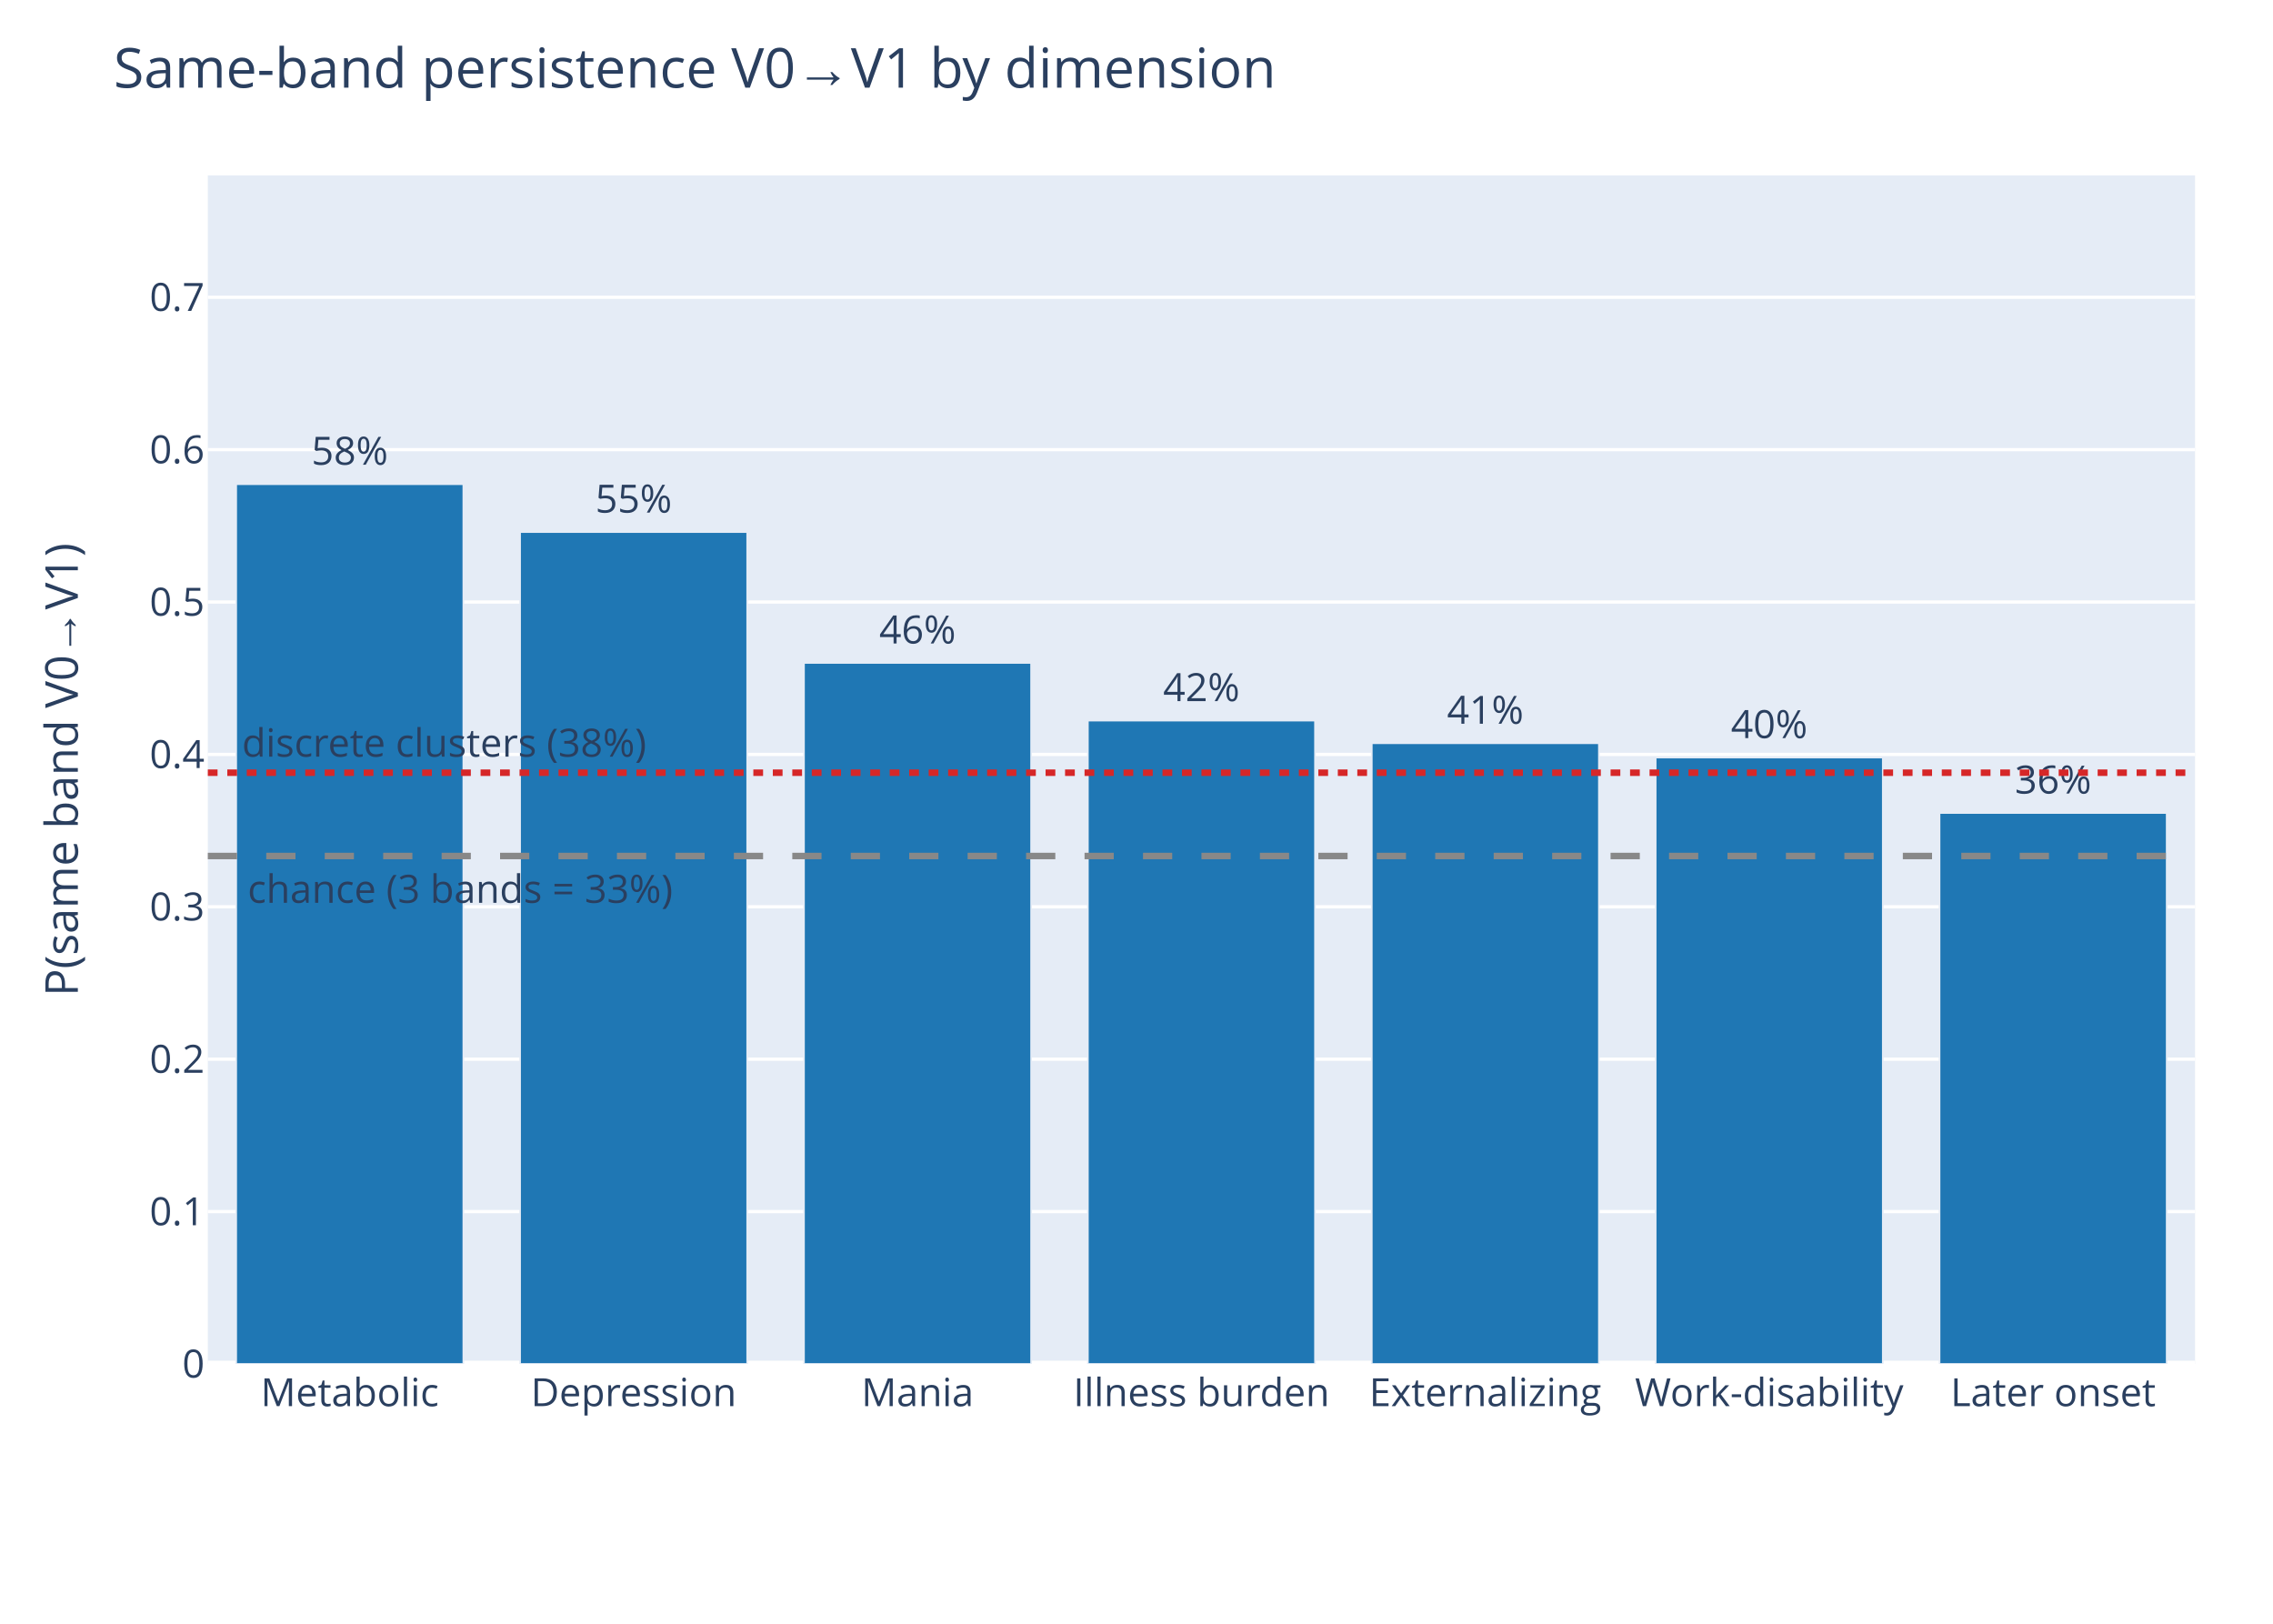
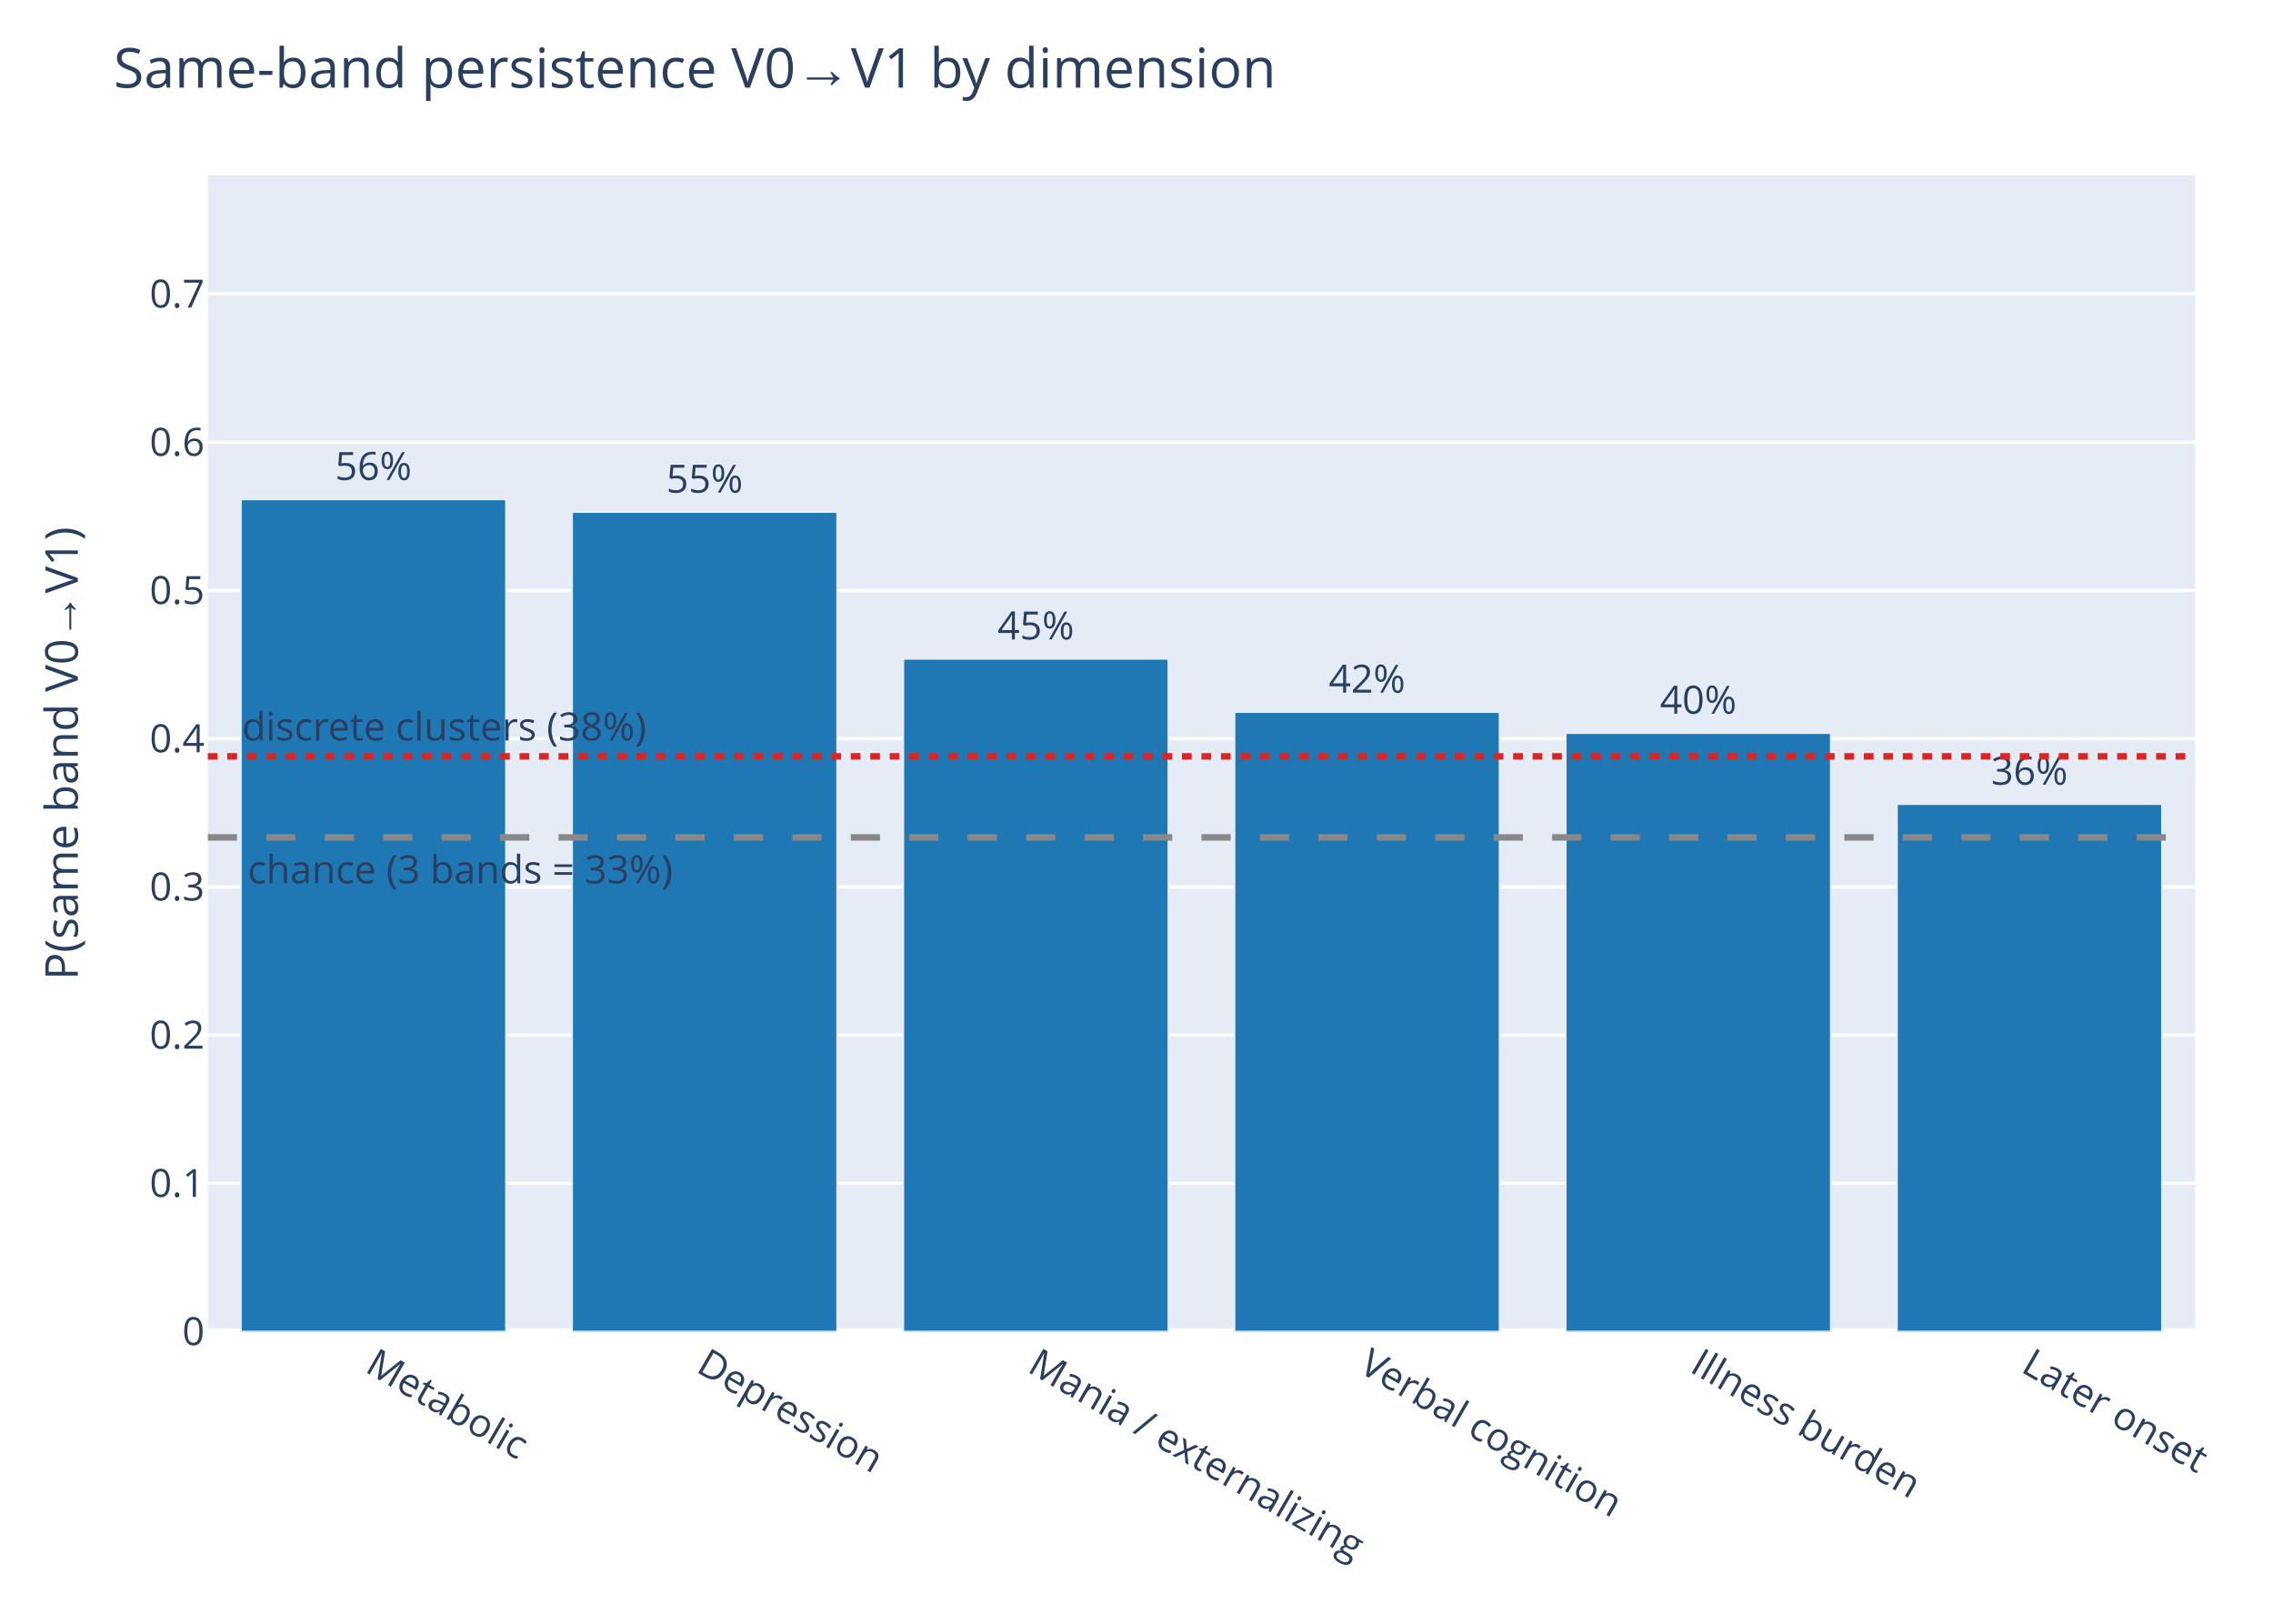
<svg xmlns="http://www.w3.org/2000/svg" class="main-svg" width="1400" height="1000" style="" viewBox="0 0 700 500">
  <rect x="0" y="0" width="700" height="500" style="fill: rgb(255, 255, 255); fill-opacity: 1;" />
-   <defs id="defs-a845db">
+   <defs id="defs-c223d4">
    <g class="clips">
-       <clipPath id="clipa845dbxyplot" class="plotclip">
-         <rect width="612" height="366" />
+       <clipPath id="clipc223d4xyplot" class="plotclip">
+         <rect width="612" height="356" />
      </clipPath>
-       <clipPath class="axesclip" id="clipa845dbx">
+       <clipPath class="axesclip" id="clipc223d4x">
        <rect x="64" y="0" width="612" height="500" />
      </clipPath>
-       <clipPath class="axesclip" id="clipa845dby">
-         <rect x="0" y="54" width="700" height="366" />
+       <clipPath class="axesclip" id="clipc223d4y">
+         <rect x="0" y="54" width="700" height="356" />
      </clipPath>
-       <clipPath class="axesclip" id="clipa845dbxy">
-         <rect x="64" y="54" width="612" height="366" />
+       <clipPath class="axesclip" id="clipc223d4xy">
+         <rect x="64" y="54" width="612" height="356" />
      </clipPath>
    </g>
    <g class="gradients" />
    <g class="patterns" />
  </defs>
  <g class="bglayer">
-     <rect class="bg" x="64" y="54" width="612" height="366" style="fill: rgb(229, 236, 246); fill-opacity: 1; stroke-width: 0;" />
+     <rect class="bg" x="64" y="54" width="612" height="356" style="fill: rgb(229, 236, 246); fill-opacity: 1; stroke-width: 0;" />
  </g>
  <g class="layer-below">
    <g class="imagelayer" />
    <g class="shapelayer" />
  </g>
  <g class="cartesianlayer">
    <g class="subplot xy">
      <g class="layer-subplot">
        <g class="shapelayer" />
        <g class="imagelayer" />
      </g>
      <g class="minor-gridlayer">
        <g class="x" />
        <g class="y" />
      </g>
      <g class="gridlayer">
        <g class="x" />
        <g class="y">
-           <path class="ygrid crisp" transform="translate(0,373.08)" d="M64,0h612" style="stroke: rgb(255, 255, 255); stroke-opacity: 1; stroke-width: 1px;" />
-           <path class="ygrid crisp" transform="translate(0,326.15)" d="M64,0h612" style="stroke: rgb(255, 255, 255); stroke-opacity: 1; stroke-width: 1px;" />
-           <path class="ygrid crisp" transform="translate(0,279.23)" d="M64,0h612" style="stroke: rgb(255, 255, 255); stroke-opacity: 1; stroke-width: 1px;" />
-           <path class="ygrid crisp" transform="translate(0,232.31)" d="M64,0h612" style="stroke: rgb(255, 255, 255); stroke-opacity: 1; stroke-width: 1px;" />
-           <path class="ygrid crisp" transform="translate(0,185.38)" d="M64,0h612" style="stroke: rgb(255, 255, 255); stroke-opacity: 1; stroke-width: 1px;" />
-           <path class="ygrid crisp" transform="translate(0,138.46)" d="M64,0h612" style="stroke: rgb(255, 255, 255); stroke-opacity: 1; stroke-width: 1px;" />
-           <path class="ygrid crisp" transform="translate(0,91.54)" d="M64,0h612" style="stroke: rgb(255, 255, 255); stroke-opacity: 1; stroke-width: 1px;" />
+           <path class="ygrid crisp" transform="translate(0,364.36)" d="M64,0h612" style="stroke: rgb(255, 255, 255); stroke-opacity: 1; stroke-width: 1px;" />
+           <path class="ygrid crisp" transform="translate(0,318.72)" d="M64,0h612" style="stroke: rgb(255, 255, 255); stroke-opacity: 1; stroke-width: 1px;" />
+           <path class="ygrid crisp" transform="translate(0,273.08)" d="M64,0h612" style="stroke: rgb(255, 255, 255); stroke-opacity: 1; stroke-width: 1px;" />
+           <path class="ygrid crisp" transform="translate(0,227.44)" d="M64,0h612" style="stroke: rgb(255, 255, 255); stroke-opacity: 1; stroke-width: 1px;" />
+           <path class="ygrid crisp" transform="translate(0,181.79)" d="M64,0h612" style="stroke: rgb(255, 255, 255); stroke-opacity: 1; stroke-width: 1px;" />
+           <path class="ygrid crisp" transform="translate(0,136.15)" d="M64,0h612" style="stroke: rgb(255, 255, 255); stroke-opacity: 1; stroke-width: 1px;" />
+           <path class="ygrid crisp" transform="translate(0,90.51)" d="M64,0h612" style="stroke: rgb(255, 255, 255); stroke-opacity: 1; stroke-width: 1px;" />
        </g>
      </g>
      <g class="zerolinelayer">
-         <path class="yzl zl crisp" transform="translate(0,420)" d="M64,0h612" style="stroke: rgb(255, 255, 255); stroke-opacity: 1; stroke-width: 2px;" />
+         <path class="yzl zl crisp" transform="translate(0,410)" d="M64,0h612" style="stroke: rgb(255, 255, 255); stroke-opacity: 1; stroke-width: 2px;" />
      </g>
      <g class="layer-between">
        <g class="shapelayer" />
        <g class="imagelayer" />
      </g>
      <path class="xlines-below" />
      <path class="ylines-below" />
      <g class="overlines-below" />
      <g class="xaxislayer-below" />
      <g class="yaxislayer-below" />
      <g class="overaxes-below" />
      <g class="overplot">
-         <g class="xy" transform="translate(64,54)" clip-path="url(#clipa845dbxyplot)">
+         <g class="xy" transform="translate(64,54)" clip-path="url(#clipc223d4xyplot)">
          <g class="barlayer mlayer">
            <g class="trace bars" style="opacity: 1;">
              <g class="points">
                <g class="point">
-                   <path d="M8.74,366V95.1H78.69V366Z" style="vector-effect: none; opacity: 1; stroke-width: 0.5px; fill: rgb(31, 119, 180); fill-opacity: 1; stroke: rgb(229, 236, 246); stroke-opacity: 1;" />
-                   <text class="bartext bartext-outside" text-anchor="middle" data-notex="1" x="0" y="0" style="font-family: 'Open Sans', verdana, arial, sans-serif; font-size: 12px; fill: rgb(42, 63, 95); fill-opacity: 1; white-space: pre;" transform="translate(43.715,89.1)">58%</text>
+                   <path d="M10.2,356V99.79H91.8V356Z" style="vector-effect: none; opacity: 1; stroke-width: 0.5px; fill: rgb(31, 119, 180); fill-opacity: 1; stroke: rgb(229, 236, 246); stroke-opacity: 1;" />
+                   <text class="bartext bartext-outside" text-anchor="middle" data-notex="1" x="0" y="0" style="font-family: 'Open Sans', verdana, arial, sans-serif; font-size: 12px; fill: rgb(42, 63, 95); fill-opacity: 1; white-space: pre;" transform="translate(51,93.79)">56%</text>
                </g>
                <g class="point">
-                   <path d="M96.17,366V109.84H166.11V366Z" style="vector-effect: none; opacity: 1; stroke-width: 0.5px; fill: rgb(31, 119, 180); fill-opacity: 1; stroke: rgb(229, 236, 246); stroke-opacity: 1;" />
-                   <text class="bartext bartext-outside" text-anchor="middle" data-notex="1" x="0" y="0" style="font-family: 'Open Sans', verdana, arial, sans-serif; font-size: 12px; fill: rgb(42, 63, 95); fill-opacity: 1; white-space: pre;" transform="translate(131.14,103.84)">55%</text>
+                   <path d="M112.2,356V103.69H193.8V356Z" style="vector-effect: none; opacity: 1; stroke-width: 0.5px; fill: rgb(31, 119, 180); fill-opacity: 1; stroke: rgb(229, 236, 246); stroke-opacity: 1;" />
+                   <text class="bartext bartext-outside" text-anchor="middle" data-notex="1" x="0" y="0" style="font-family: 'Open Sans', verdana, arial, sans-serif; font-size: 12px; fill: rgb(42, 63, 95); fill-opacity: 1; white-space: pre;" transform="translate(153,97.69)">55%</text>
                </g>
                <g class="point">
-                   <path d="M183.6,366V150.14H253.54V366Z" style="vector-effect: none; opacity: 1; stroke-width: 0.5px; fill: rgb(31, 119, 180); fill-opacity: 1; stroke: rgb(229, 236, 246); stroke-opacity: 1;" />
-                   <text class="bartext bartext-outside" text-anchor="middle" data-notex="1" x="0" y="0" style="font-family: 'Open Sans', verdana, arial, sans-serif; font-size: 12px; fill: rgb(42, 63, 95); fill-opacity: 1; white-space: pre;" transform="translate(218.57,144.14)">46%</text>
+                   <path d="M214.2,356V148.89H295.8V356Z" style="vector-effect: none; opacity: 1; stroke-width: 0.5px; fill: rgb(31, 119, 180); fill-opacity: 1; stroke: rgb(229, 236, 246); stroke-opacity: 1;" />
+                   <text class="bartext bartext-outside" text-anchor="middle" data-notex="1" x="0" y="0" style="font-family: 'Open Sans', verdana, arial, sans-serif; font-size: 12px; fill: rgb(42, 63, 95); fill-opacity: 1; white-space: pre;" transform="translate(255,142.89)">45%</text>
                </g>
                <g class="point">
-                   <path d="M271.03,366V167.9H340.97V366Z" style="vector-effect: none; opacity: 1; stroke-width: 0.5px; fill: rgb(31, 119, 180); fill-opacity: 1; stroke: rgb(229, 236, 246); stroke-opacity: 1;" />
-                   <text class="bartext bartext-outside" text-anchor="middle" data-notex="1" x="0" y="0" style="font-family: 'Open Sans', verdana, arial, sans-serif; font-size: 12px; fill: rgb(42, 63, 95); fill-opacity: 1; white-space: pre;" transform="translate(306,161.9)">42%</text>
+                   <path d="M316.2,356V165.29H397.8V356Z" style="vector-effect: none; opacity: 1; stroke-width: 0.5px; fill: rgb(31, 119, 180); fill-opacity: 1; stroke: rgb(229, 236, 246); stroke-opacity: 1;" />
+                   <text class="bartext bartext-outside" text-anchor="middle" data-notex="1" x="0" y="0" style="font-family: 'Open Sans', verdana, arial, sans-serif; font-size: 12px; fill: rgb(42, 63, 95); fill-opacity: 1; white-space: pre;" transform="translate(357,159.29)">42%</text>
                </g>
                <g class="point">
-                   <path d="M358.46,366V174.87H428.4V366Z" style="vector-effect: none; opacity: 1; stroke-width: 0.5px; fill: rgb(31, 119, 180); fill-opacity: 1; stroke: rgb(229, 236, 246); stroke-opacity: 1;" />
-                   <text class="bartext bartext-outside" text-anchor="middle" data-notex="1" x="0" y="0" style="font-family: 'Open Sans', verdana, arial, sans-serif; font-size: 12px; fill: rgb(42, 63, 95); fill-opacity: 1; white-space: pre;" transform="translate(393.43,168.87)">41%</text>
+                   <path d="M418.2,356V171.76H499.8V356Z" style="vector-effect: none; opacity: 1; stroke-width: 0.5px; fill: rgb(31, 119, 180); fill-opacity: 1; stroke: rgb(229, 236, 246); stroke-opacity: 1;" />
+                   <text class="bartext bartext-outside" text-anchor="middle" data-notex="1" x="0" y="0" style="font-family: 'Open Sans', verdana, arial, sans-serif; font-size: 12px; fill: rgb(42, 63, 95); fill-opacity: 1; white-space: pre;" transform="translate(459,165.76)">40%</text>
                </g>
                <g class="point">
-                   <path d="M445.89,366V179.28H515.83V366Z" style="vector-effect: none; opacity: 1; stroke-width: 0.5px; fill: rgb(31, 119, 180); fill-opacity: 1; stroke: rgb(229, 236, 246); stroke-opacity: 1;" />
-                   <text class="bartext bartext-outside" text-anchor="middle" data-notex="1" x="0" y="0" style="font-family: 'Open Sans', verdana, arial, sans-serif; font-size: 12px; fill: rgb(42, 63, 95); fill-opacity: 1; white-space: pre;" transform="translate(480.86,173.28)">40%</text>
-                 </g>
-                 <g class="point">
-                   <path d="M533.31,366V196.35H603.26V366Z" style="vector-effect: none; opacity: 1; stroke-width: 0.5px; fill: rgb(31, 119, 180); fill-opacity: 1; stroke: rgb(229, 236, 246); stroke-opacity: 1;" />
-                   <text class="bartext bartext-outside" text-anchor="middle" data-notex="1" x="0" y="0" style="font-family: 'Open Sans', verdana, arial, sans-serif; font-size: 12px; fill: rgb(42, 63, 95); fill-opacity: 1; white-space: pre;" transform="translate(568.285,190.35)">36%</text>
+                   <path d="M520.2,356V193.63H601.8V356Z" style="vector-effect: none; opacity: 1; stroke-width: 0.5px; fill: rgb(31, 119, 180); fill-opacity: 1; stroke: rgb(229, 236, 246); stroke-opacity: 1;" />
+                   <text class="bartext bartext-outside" text-anchor="middle" data-notex="1" x="0" y="0" style="font-family: 'Open Sans', verdana, arial, sans-serif; font-size: 12px; fill: rgb(42, 63, 95); fill-opacity: 1; white-space: pre;" transform="translate(561,187.63)">36%</text>
                </g>
              </g>
            </g>
          </g>
        </g>
      </g>
      <g class="zerolinelayer-above" />
      <path class="xlines-above crisp" d="M0,0" style="fill: none;" />
      <path class="ylines-above crisp" d="M0,0" style="fill: none;" />
      <g class="overlines-above" />
      <g class="xaxislayer-above">
        <g class="xtick">
-           <text text-anchor="middle" x="0" y="433" transform="translate(107.71,0)" style="font-family: 'Open Sans', verdana, arial, sans-serif; font-size: 12px; fill: rgb(42, 63, 95); fill-opacity: 1; white-space: pre;">Metabolic</text>
+           <text text-anchor="start" x="0" y="423" transform="translate(115,0) rotate(30,0,417)" style="font-family: 'Open Sans', verdana, arial, sans-serif; font-size: 12px; fill: rgb(42, 63, 95); fill-opacity: 1; white-space: pre;">Metabolic</text>
        </g>
        <g class="xtick">
-           <text text-anchor="middle" x="0" y="433" transform="translate(195.14,0)" style="font-family: 'Open Sans', verdana, arial, sans-serif; font-size: 12px; fill: rgb(42, 63, 95); fill-opacity: 1; white-space: pre;">Depression</text>
+           <text text-anchor="start" x="0" y="423" transform="translate(217,0) rotate(30,0,417)" style="font-family: 'Open Sans', verdana, arial, sans-serif; font-size: 12px; fill: rgb(42, 63, 95); fill-opacity: 1; white-space: pre;">Depression</text>
        </g>
        <g class="xtick">
-           <text text-anchor="middle" x="0" y="433" transform="translate(282.57,0)" style="font-family: 'Open Sans', verdana, arial, sans-serif; font-size: 12px; fill: rgb(42, 63, 95); fill-opacity: 1; white-space: pre;">Mania</text>
+           <text text-anchor="start" x="0" y="423" transform="translate(319,0) rotate(30,0,417)" style="font-family: 'Open Sans', verdana, arial, sans-serif; font-size: 12px; fill: rgb(42, 63, 95); fill-opacity: 1; white-space: pre;">Mania / externalizing</text>
        </g>
        <g class="xtick">
-           <text text-anchor="middle" x="0" y="433" transform="translate(370,0)" style="font-family: 'Open Sans', verdana, arial, sans-serif; font-size: 12px; fill: rgb(42, 63, 95); fill-opacity: 1; white-space: pre;">Illness burden</text>
+           <text text-anchor="start" x="0" y="423" transform="translate(421,0) rotate(30,0,417)" style="font-family: 'Open Sans', verdana, arial, sans-serif; font-size: 12px; fill: rgb(42, 63, 95); fill-opacity: 1; white-space: pre;">Verbal cognition</text>
        </g>
        <g class="xtick">
-           <text text-anchor="middle" x="0" y="433" transform="translate(457.43,0)" style="font-family: 'Open Sans', verdana, arial, sans-serif; font-size: 12px; fill: rgb(42, 63, 95); fill-opacity: 1; white-space: pre;">Externalizing</text>
+           <text text-anchor="start" x="0" y="423" transform="translate(523,0) rotate(30,0,417)" style="font-family: 'Open Sans', verdana, arial, sans-serif; font-size: 12px; fill: rgb(42, 63, 95); fill-opacity: 1; white-space: pre;">Illness burden</text>
        </g>
        <g class="xtick">
-           <text text-anchor="middle" x="0" y="433" transform="translate(544.86,0)" style="font-family: 'Open Sans', verdana, arial, sans-serif; font-size: 12px; fill: rgb(42, 63, 95); fill-opacity: 1; white-space: pre;">Work-disability</text>
-         </g>
-         <g class="xtick">
-           <text text-anchor="middle" x="0" y="433" transform="translate(632.29,0)" style="font-family: 'Open Sans', verdana, arial, sans-serif; font-size: 12px; fill: rgb(42, 63, 95); fill-opacity: 1; white-space: pre;">Later onset</text>
+           <text text-anchor="start" x="0" y="423" transform="translate(625,0) rotate(30,0,417)" style="font-family: 'Open Sans', verdana, arial, sans-serif; font-size: 12px; fill: rgb(42, 63, 95); fill-opacity: 1; white-space: pre;">Later onset</text>
        </g>
      </g>
      <g class="yaxislayer-above">
        <g class="ytick">
-           <text text-anchor="end" x="63" y="4.2" transform="translate(0,420)" style="font-family: 'Open Sans', verdana, arial, sans-serif; font-size: 12px; fill: rgb(42, 63, 95); fill-opacity: 1; white-space: pre;">0</text>
+           <text text-anchor="end" x="63" y="4.2" transform="translate(0,410)" style="font-family: 'Open Sans', verdana, arial, sans-serif; font-size: 12px; fill: rgb(42, 63, 95); fill-opacity: 1; white-space: pre;">0</text>
        </g>
        <g class="ytick">
-           <text text-anchor="end" x="63" y="4.2" style="font-family: 'Open Sans', verdana, arial, sans-serif; font-size: 12px; fill: rgb(42, 63, 95); fill-opacity: 1; white-space: pre;" transform="translate(0,373.08)">0.1</text>
+           <text text-anchor="end" x="63" y="4.2" style="font-family: 'Open Sans', verdana, arial, sans-serif; font-size: 12px; fill: rgb(42, 63, 95); fill-opacity: 1; white-space: pre;" transform="translate(0,364.36)">0.1</text>
        </g>
        <g class="ytick">
-           <text text-anchor="end" x="63" y="4.2" style="font-family: 'Open Sans', verdana, arial, sans-serif; font-size: 12px; fill: rgb(42, 63, 95); fill-opacity: 1; white-space: pre;" transform="translate(0,326.15)">0.2</text>
+           <text text-anchor="end" x="63" y="4.2" style="font-family: 'Open Sans', verdana, arial, sans-serif; font-size: 12px; fill: rgb(42, 63, 95); fill-opacity: 1; white-space: pre;" transform="translate(0,318.72)">0.2</text>
        </g>
        <g class="ytick">
-           <text text-anchor="end" x="63" y="4.2" style="font-family: 'Open Sans', verdana, arial, sans-serif; font-size: 12px; fill: rgb(42, 63, 95); fill-opacity: 1; white-space: pre;" transform="translate(0,279.23)">0.3</text>
+           <text text-anchor="end" x="63" y="4.2" style="font-family: 'Open Sans', verdana, arial, sans-serif; font-size: 12px; fill: rgb(42, 63, 95); fill-opacity: 1; white-space: pre;" transform="translate(0,273.08)">0.3</text>
        </g>
        <g class="ytick">
-           <text text-anchor="end" x="63" y="4.2" style="font-family: 'Open Sans', verdana, arial, sans-serif; font-size: 12px; fill: rgb(42, 63, 95); fill-opacity: 1; white-space: pre;" transform="translate(0,232.31)">0.4</text>
+           <text text-anchor="end" x="63" y="4.2" style="font-family: 'Open Sans', verdana, arial, sans-serif; font-size: 12px; fill: rgb(42, 63, 95); fill-opacity: 1; white-space: pre;" transform="translate(0,227.44)">0.4</text>
        </g>
        <g class="ytick">
-           <text text-anchor="end" x="63" y="4.2" style="font-family: 'Open Sans', verdana, arial, sans-serif; font-size: 12px; fill: rgb(42, 63, 95); fill-opacity: 1; white-space: pre;" transform="translate(0,185.38)">0.5</text>
+           <text text-anchor="end" x="63" y="4.2" style="font-family: 'Open Sans', verdana, arial, sans-serif; font-size: 12px; fill: rgb(42, 63, 95); fill-opacity: 1; white-space: pre;" transform="translate(0,181.79)">0.5</text>
        </g>
        <g class="ytick">
-           <text text-anchor="end" x="63" y="4.2" style="font-family: 'Open Sans', verdana, arial, sans-serif; font-size: 12px; fill: rgb(42, 63, 95); fill-opacity: 1; white-space: pre;" transform="translate(0,138.46)">0.6</text>
+           <text text-anchor="end" x="63" y="4.2" style="font-family: 'Open Sans', verdana, arial, sans-serif; font-size: 12px; fill: rgb(42, 63, 95); fill-opacity: 1; white-space: pre;" transform="translate(0,136.15)">0.6</text>
        </g>
        <g class="ytick">
-           <text text-anchor="end" x="63" y="4.2" style="font-family: 'Open Sans', verdana, arial, sans-serif; font-size: 12px; fill: rgb(42, 63, 95); fill-opacity: 1; white-space: pre;" transform="translate(0,91.54)">0.7</text>
+           <text text-anchor="end" x="63" y="4.2" style="font-family: 'Open Sans', verdana, arial, sans-serif; font-size: 12px; fill: rgb(42, 63, 95); fill-opacity: 1; white-space: pre;" transform="translate(0,90.51)">0.7</text>
        </g>
      </g>
      <g class="overaxes-above" />
    </g>
  </g>
  <g class="polarlayer" />
  <g class="smithlayer" />
  <g class="ternarylayer" />
  <g class="geolayer" />
  <g class="funnelarealayer" />
  <g class="pielayer" />
  <g class="iciclelayer" />
  <g class="treemaplayer" />
  <g class="sunburstlayer" />
  <g class="glimages" />
-   <defs id="topdefs-a845db">
+   <defs id="topdefs-c223d4">
    <g class="clips" />
  </defs>
  <g class="layer-above">
    <g class="imagelayer" />
    <g class="shapelayer">
-       <g class="shape-group" data-index="0" clip-path="url(#clipa845dby)">
-         <path data-index="0" fill-rule="evenodd" d="M64,263.59L676,263.59" style="opacity: 1; stroke: rgb(136, 136, 136); stroke-opacity: 1; fill: rgb(0, 0, 0); fill-opacity: 0; stroke-dasharray: 9px, 9px; stroke-width: 2px;" />
+       <g class="shape-group" data-index="0" clip-path="url(#clipc223d4y)">
+         <path data-index="0" fill-rule="evenodd" d="M64,257.86L676,257.86" style="opacity: 1; stroke: rgb(136, 136, 136); stroke-opacity: 1; fill: rgb(0, 0, 0); fill-opacity: 0; stroke-dasharray: 9px, 9px; stroke-width: 2px;" />
      </g>
-       <g class="shape-group" data-index="1" clip-path="url(#clipa845dby)">
-         <path data-index="1" fill-rule="evenodd" d="M64,237.94L676,237.94" style="opacity: 1; stroke: rgb(214, 39, 40); stroke-opacity: 1; fill: rgb(0, 0, 0); fill-opacity: 0; stroke-dasharray: 3px, 3px; stroke-width: 2px;" />
+       <g class="shape-group" data-index="1" clip-path="url(#clipc223d4y)">
+         <path data-index="1" fill-rule="evenodd" d="M64,232.91L676,232.91" style="opacity: 1; stroke: rgb(214, 39, 40); stroke-opacity: 1; fill: rgb(0, 0, 0); fill-opacity: 0; stroke-dasharray: 3px, 3px; stroke-width: 2px;" />
      </g>
    </g>
  </g>
  <g class="infolayer">
    <g class="g-gtitle">
      <text class="gtitle" x="35" y="27" text-anchor="start" dy="0em" style="opacity: 1; font-family: 'Open Sans', verdana, arial, sans-serif; font-size: 17px; fill: rgb(42, 63, 95); fill-opacity: 1; white-space: pre;">Same-band persistence V0→V1 by dimension</text>
    </g>
    <g class="g-xtitle" />
    <g class="g-ytitle">
-       <text class="ytitle" transform="rotate(-90,23.975,237)" x="23.975" y="237" text-anchor="middle" style="opacity: 1; font-family: 'Open Sans', verdana, arial, sans-serif; font-size: 14px; fill: rgb(42, 63, 95); fill-opacity: 1; white-space: pre;">P(same band V0→V1)</text>
+       <text class="ytitle" transform="rotate(-90,23.975,232)" x="23.975" y="232" text-anchor="middle" style="opacity: 1; font-family: 'Open Sans', verdana, arial, sans-serif; font-size: 14px; fill: rgb(42, 63, 95); fill-opacity: 1; white-space: pre;">P(same band V0→V1)</text>
    </g>
    <g class="annotation" data-index="0" style="opacity: 1;">
-       <g class="annotation-text-g" transform="rotate(0,141.5,273.09)">
-         <g class="cursor-pointer" transform="translate(64,264)">
+       <g class="annotation-text-g" transform="rotate(0,141.5,267.36)">
+         <g class="cursor-pointer" transform="translate(64,258)">
          <rect class="bg" x="0.5" y="0.5" width="154" height="18" style="stroke-width: 1px; stroke: rgb(0, 0, 0); stroke-opacity: 0; fill: rgb(0, 0, 0); fill-opacity: 0;" />
          <text class="annotation-text" text-anchor="middle" x="77.727" y="14" style="font-family: 'Open Sans', verdana, arial, sans-serif; font-size: 12px; fill: rgb(42, 63, 95); fill-opacity: 1; white-space: pre;">chance (3 bands = 33%)</text>
        </g>
      </g>
    </g>
    <g class="annotation" data-index="1" style="opacity: 1;">
-       <g class="annotation-text-g" transform="rotate(0,137,228.44)">
-         <g class="cursor-pointer" transform="translate(64,219)">
+       <g class="annotation-text-g" transform="rotate(0,137,223.41)">
+         <g class="cursor-pointer" transform="translate(64,214)">
          <rect class="bg" x="0.5" y="0.5" width="145" height="18" style="stroke-width: 1px; stroke: rgb(0, 0, 0); stroke-opacity: 0; fill: rgb(0, 0, 0); fill-opacity: 0;" />
          <text class="annotation-text" text-anchor="middle" x="72.789" y="14" style="font-family: 'Open Sans', verdana, arial, sans-serif; font-size: 12px; fill: rgb(42, 63, 95); fill-opacity: 1; white-space: pre;">discrete clusters (38%)</text>
        </g>
      </g>
    </g>
  </g>
</svg>
